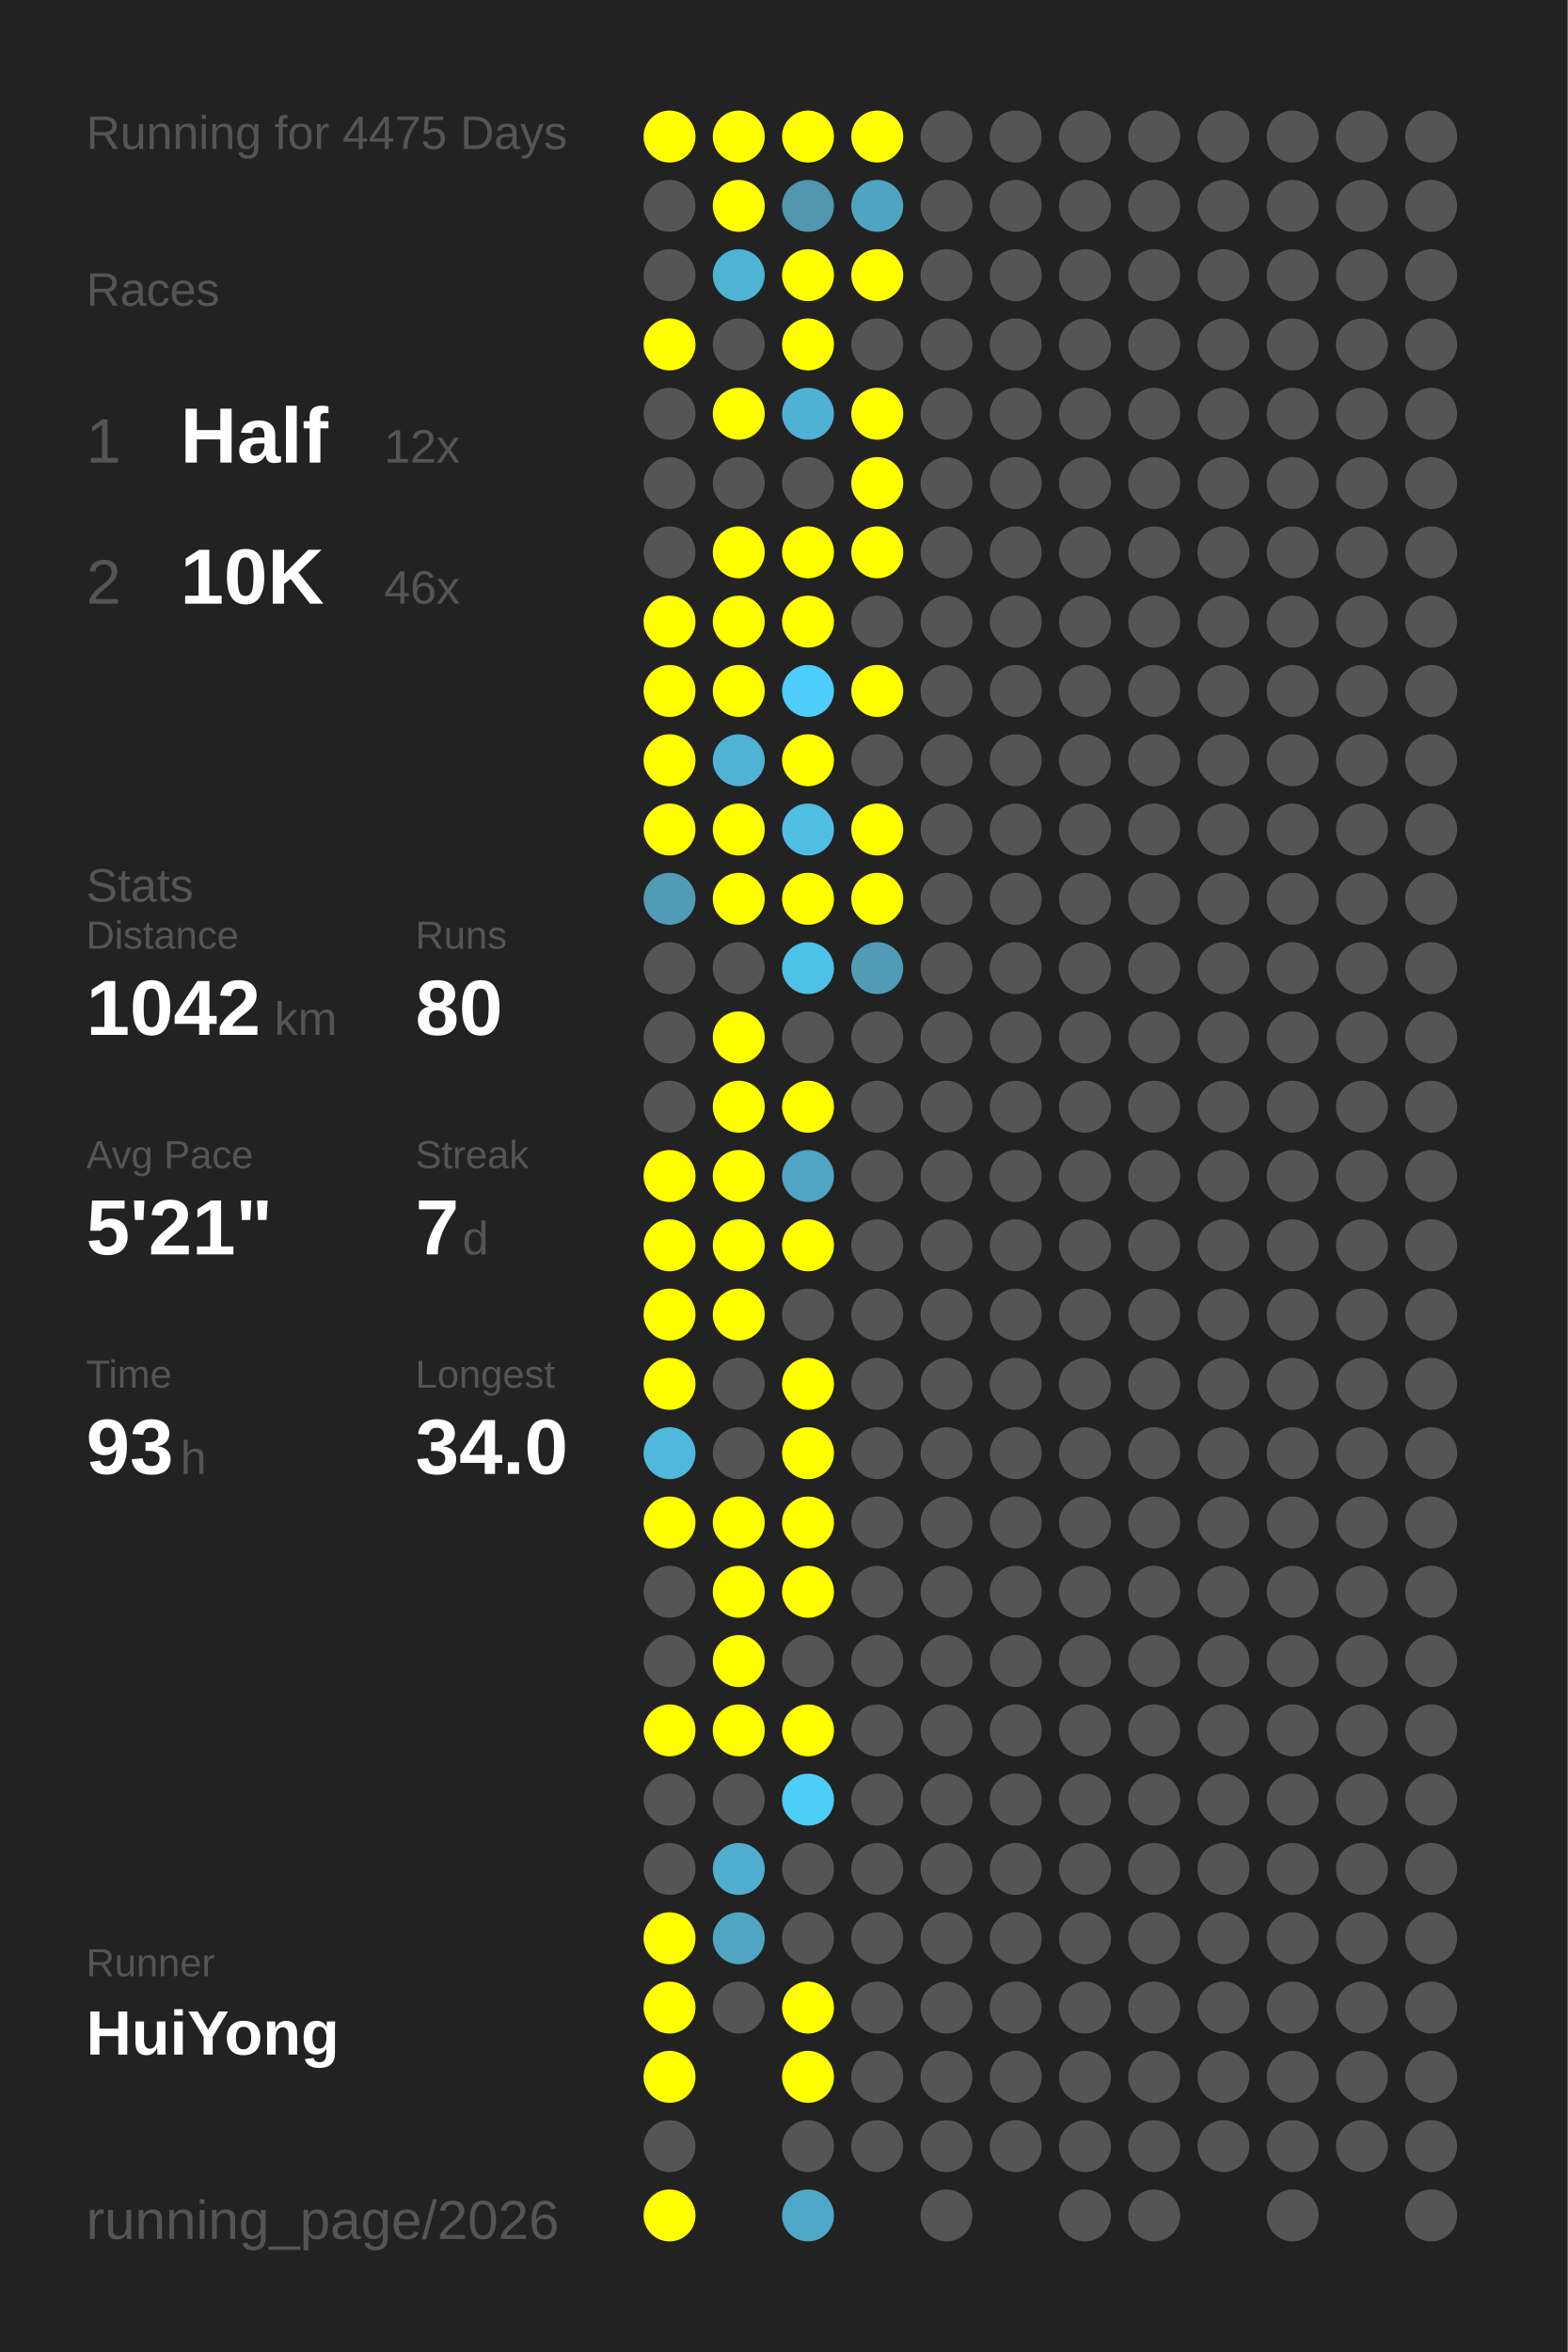
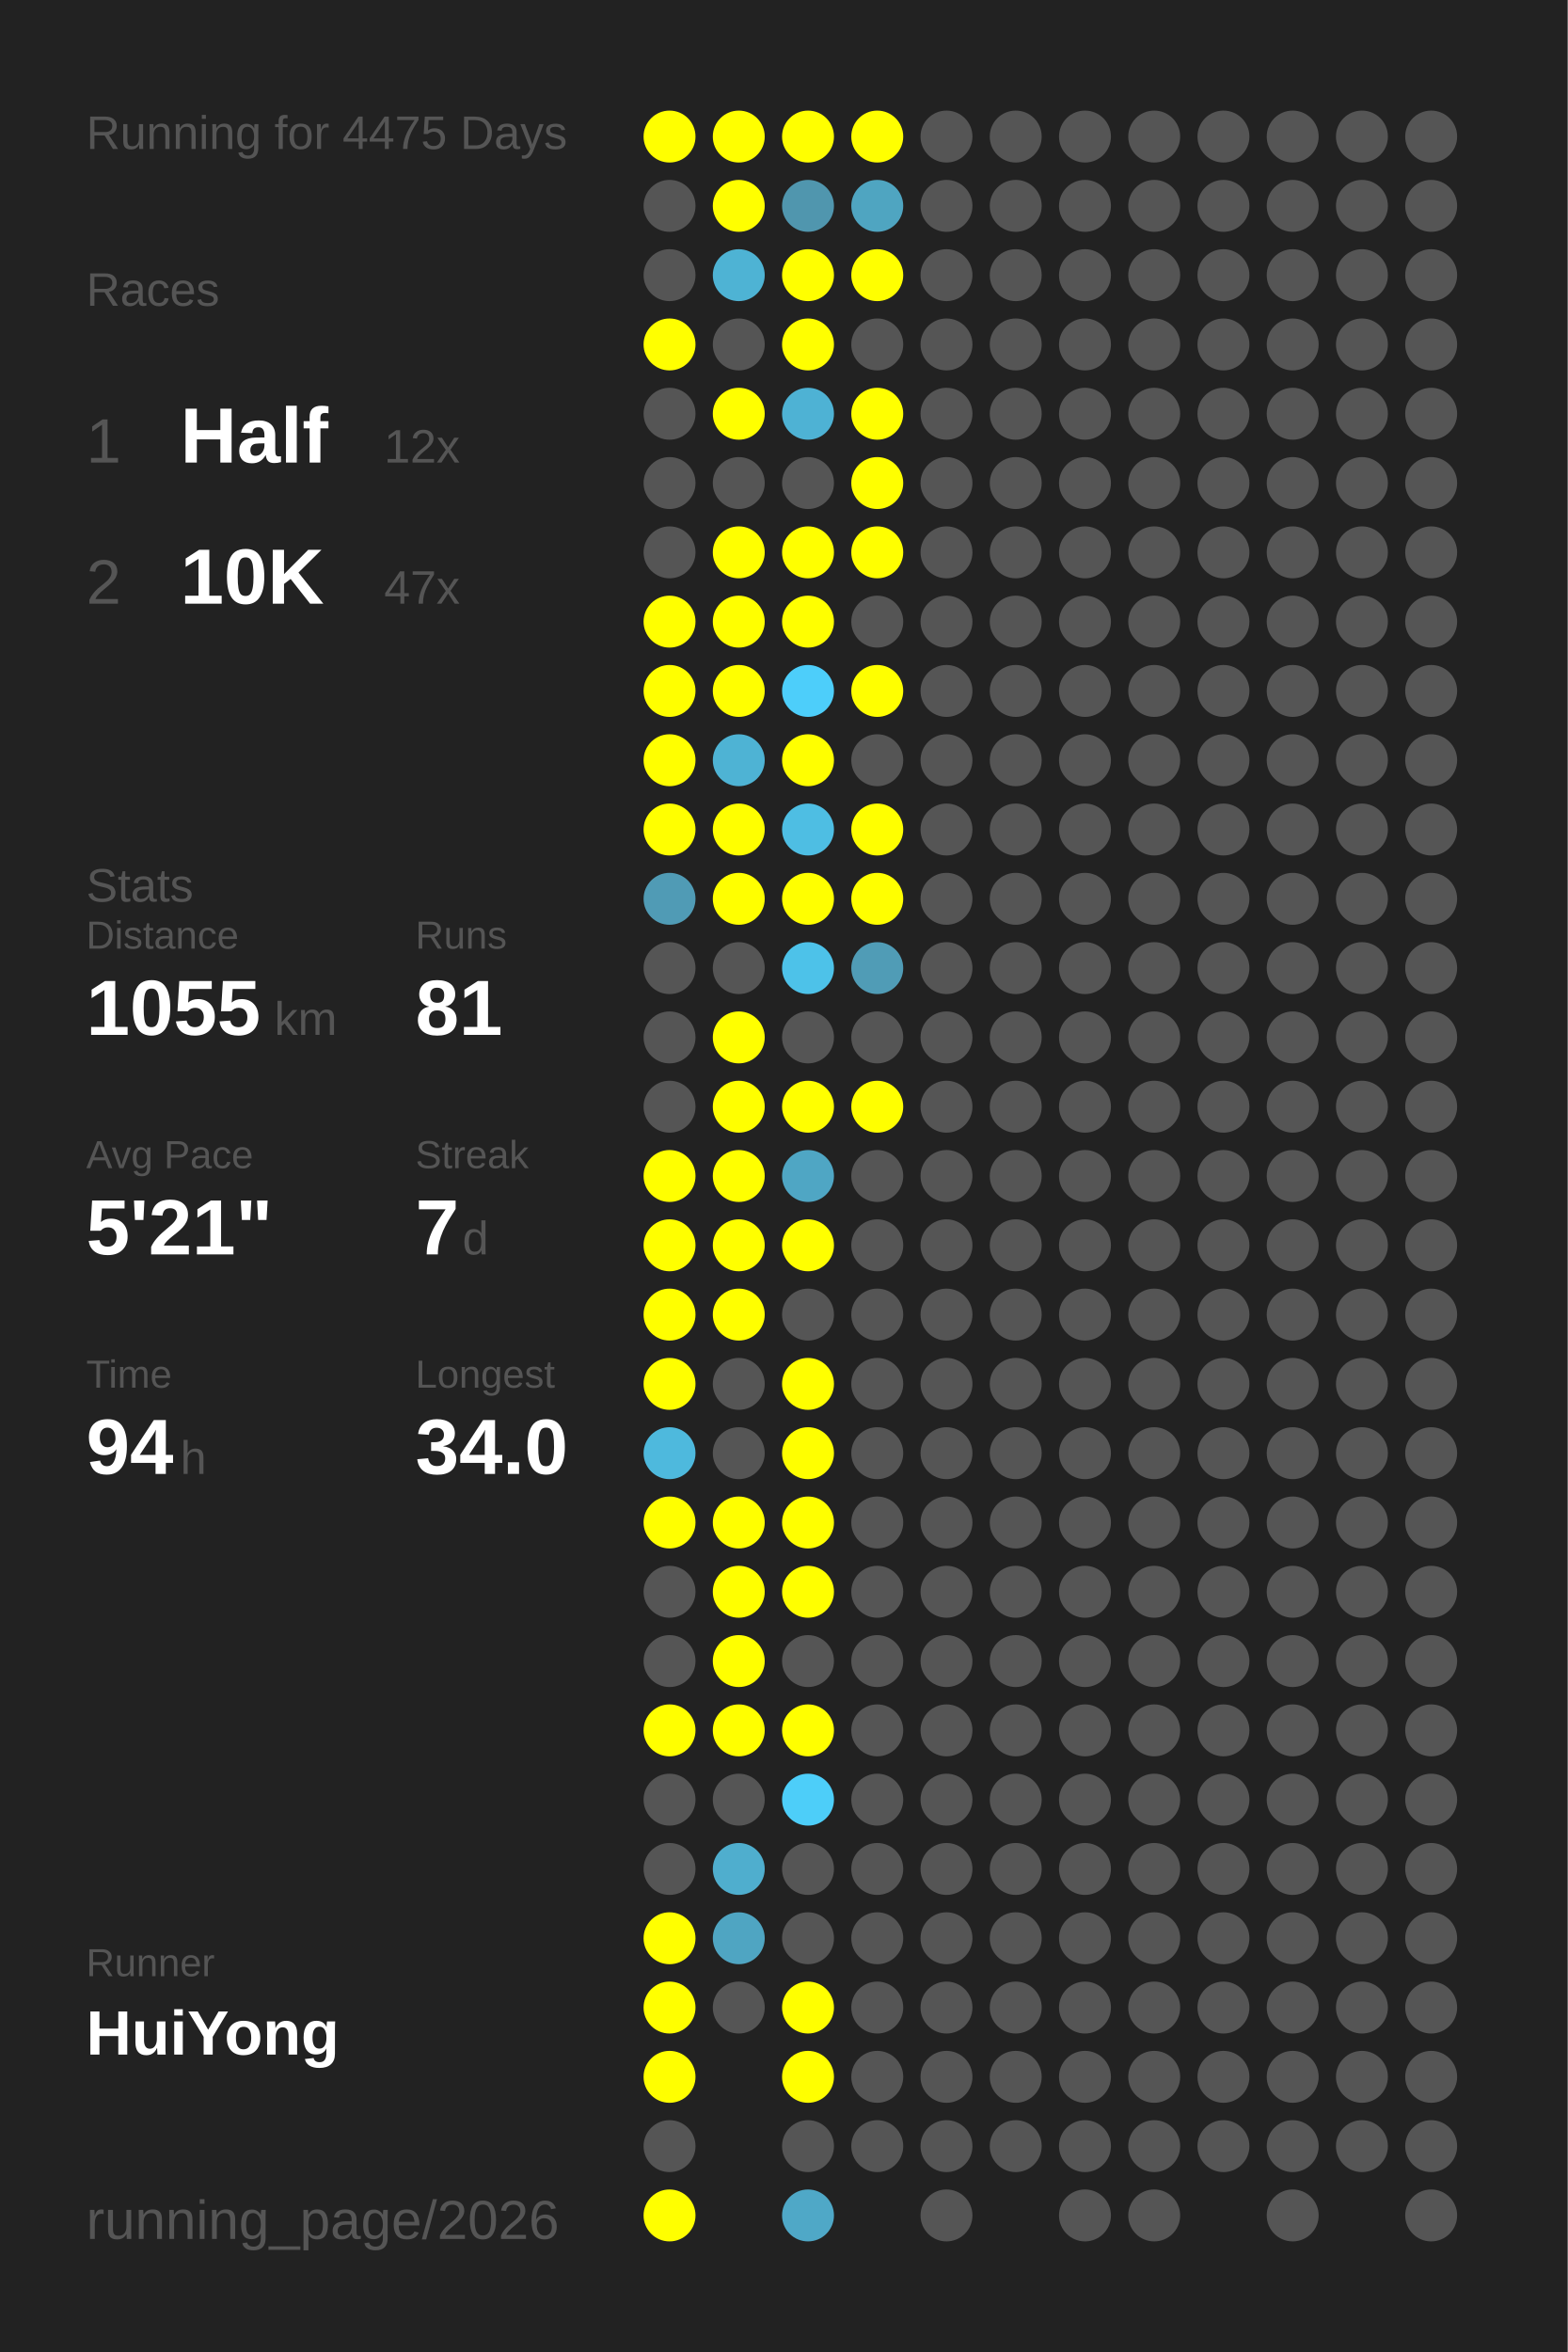
<svg xmlns="http://www.w3.org/2000/svg" baseProfile="full" height="300mm" version="1.1" viewBox="0,0,200,300" width="200mm">
  <defs />
  <rect fill="#222222" height="300" width="200" x="0" y="0" />
  <text fill="#555555" style="font-size:6px; font-family:Arial;" x="11" y="19">Running for 4475 Days</text>
  <text fill="#555555" style="font-size:6px; font-family:Arial;" x="11" y="39">Races</text>
  <text fill="#555555" style="font-size:8px; font-family:Arial;" x="11" y="59">1</text>
  <text fill="#FFFFFF" style="font-size:10px; font-family:Arial; font-weight:bold;" x="23" y="59">Half</text>
  <text fill="#555555" style="font-size:6px; font-family:Arial;" x="49" y="59">12x</text>
  <text fill="#555555" style="font-size:8px; font-family:Arial;" x="11" y="77">2</text>
  <text fill="#FFFFFF" style="font-size:10px; font-family:Arial; font-weight:bold;" x="23" y="77">10K</text>
-   <text fill="#555555" style="font-size:6px; font-family:Arial;" x="49" y="77">46x</text>
+   <text fill="#555555" style="font-size:6px; font-family:Arial;" x="49" y="77">47x</text>
  <text fill="#555555" style="font-size:6px; font-family:Arial;" x="11" y="115">Stats</text>
  <text fill="#555555" style="font-size:5px; font-family:Arial;" x="11" y="121">Distance</text>
-   <text fill="#FFFFFF" style="font-size:10px; font-family:Arial; font-weight:bold;" x="11" y="132">1042</text>
+   <text fill="#FFFFFF" style="font-size:10px; font-family:Arial; font-weight:bold;" x="11" y="132">1055</text>
  <text fill="#555555" style="font-size:6px; font-family:Arial;" x="35" y="132">km</text>
  <text fill="#555555" style="font-size:5px; font-family:Arial;" x="53" y="121">Runs</text>
-   <text fill="#FFFFFF" style="font-size:10px; font-family:Arial; font-weight:bold;" x="53" y="132">80</text>
+   <text fill="#FFFFFF" style="font-size:10px; font-family:Arial; font-weight:bold;" x="53" y="132">81</text>
  <text fill="#555555" style="font-size:5px; font-family:Arial;" x="11" y="149">Avg Pace</text>
  <text fill="#FFFFFF" style="font-size:10px; font-family:Arial; font-weight:bold;" x="11" y="160">5'21"</text>
  <text fill="#555555" style="font-size:5px; font-family:Arial;" x="53" y="149">Streak</text>
  <text fill="#FFFFFF" style="font-size:10px; font-family:Arial; font-weight:bold;" x="53" y="160">7</text>
  <text fill="#555555" style="font-size:6px; font-family:Arial;" x="59" y="160">d</text>
  <text fill="#555555" style="font-size:5px; font-family:Arial;" x="11" y="177">Time</text>
-   <text fill="#FFFFFF" style="font-size:10px; font-family:Arial; font-weight:bold;" x="11" y="188">93</text>
+   <text fill="#FFFFFF" style="font-size:10px; font-family:Arial; font-weight:bold;" x="11" y="188">94</text>
  <text fill="#555555" style="font-size:6px; font-family:Arial;" x="23" y="188">h</text>
  <text fill="#555555" style="font-size:5px; font-family:Arial;" x="53" y="177">Longest</text>
  <text fill="#FFFFFF" style="font-size:10px; font-family:Arial; font-weight:bold;" x="53" y="188">34.0</text>
  <text fill="#555555" style="font-size:5px; font-family:Arial;" x="11" y="252.065">Runner</text>
  <text fill="#FFFFFF" style="font-size:8px; font-family:Arial; font-weight:bold;" x="11" y="262.065">HuiYong</text>
  <text fill="#555555" style="font-size:7px; font-family:Arial;" x="11" y="285.581">running_page/2026</text>
  <circle cx="85.417" cy="17.419" fill="#FFFF00" r="3.312" />
  <circle cx="85.417" cy="26.258" fill="#555555" r="3.312" />
  <circle cx="85.417" cy="35.097" fill="#555555" r="3.312" />
  <circle cx="85.417" cy="43.935" fill="#FFFF00" r="3.312" />
  <circle cx="85.417" cy="52.774" fill="#555555" r="3.312" />
  <circle cx="85.417" cy="61.613" fill="#555555" r="3.312" />
  <circle cx="85.417" cy="70.452" fill="#555555" r="3.312" />
  <circle cx="85.417" cy="79.29" fill="#FFFF00" r="3.312" />
  <circle cx="85.417" cy="88.129" fill="#FFFF00" r="3.312" />
  <circle cx="85.417" cy="96.968" fill="#FFFF00" r="3.312" />
  <circle cx="85.417" cy="105.806" fill="#FFFF00" r="3.312" />
  <circle cx="85.417" cy="114.645" fill="#509bb5" r="3.312" />
  <circle cx="85.417" cy="123.484" fill="#555555" r="3.312" />
  <circle cx="85.417" cy="132.323" fill="#555555" r="3.312" />
  <circle cx="85.417" cy="141.161" fill="#555555" r="3.312" />
  <circle cx="85.417" cy="150" fill="#FFFF00" r="3.312" />
  <circle cx="85.417" cy="158.839" fill="#FFFF00" r="3.312" />
  <circle cx="85.417" cy="167.677" fill="#FFFF00" r="3.312" />
  <circle cx="85.417" cy="176.516" fill="#FFFF00" r="3.312" />
  <circle cx="85.417" cy="185.355" fill="#4eb9dd" r="3.312" />
  <circle cx="85.417" cy="194.194" fill="#FFFF00" r="3.312" />
  <circle cx="85.417" cy="203.032" fill="#555555" r="3.312" />
  <circle cx="85.417" cy="211.871" fill="#555555" r="3.312" />
  <circle cx="85.417" cy="220.71" fill="#FFFF00" r="3.312" />
  <circle cx="85.417" cy="229.548" fill="#555555" r="3.312" />
  <circle cx="85.417" cy="238.387" fill="#555555" r="3.312" />
  <circle cx="85.417" cy="247.226" fill="#FFFF00" r="3.312" />
  <circle cx="85.417" cy="256.065" fill="#FFFF00" r="3.312" />
  <circle cx="85.417" cy="264.903" fill="#FFFF00" r="3.312" />
  <circle cx="85.417" cy="273.742" fill="#555555" r="3.312" />
  <circle cx="85.417" cy="282.581" fill="#FFFF00" r="3.312" />
  <circle cx="94.25" cy="17.419" fill="#FFFF00" r="3.312" />
  <circle cx="94.25" cy="26.258" fill="#FFFF00" r="3.312" />
  <circle cx="94.25" cy="35.097" fill="#4eb3d4" r="3.312" />
  <circle cx="94.25" cy="43.935" fill="#555555" r="3.312" />
  <circle cx="94.25" cy="52.774" fill="#FFFF00" r="3.312" />
  <circle cx="94.25" cy="61.613" fill="#555555" r="3.312" />
  <circle cx="94.25" cy="70.452" fill="#FFFF00" r="3.312" />
  <circle cx="94.25" cy="79.29" fill="#FFFF00" r="3.312" />
  <circle cx="94.25" cy="88.129" fill="#FFFF00" r="3.312" />
  <circle cx="94.25" cy="96.968" fill="#4eb3d4" r="3.312" />
  <circle cx="94.25" cy="105.806" fill="#FFFF00" r="3.312" />
  <circle cx="94.25" cy="114.645" fill="#FFFF00" r="3.312" />
  <circle cx="94.25" cy="123.484" fill="#555555" r="3.312" />
  <circle cx="94.25" cy="132.323" fill="#FFFF00" r="3.312" />
  <circle cx="94.25" cy="141.161" fill="#FFFF00" r="3.312" />
  <circle cx="94.25" cy="150" fill="#FFFF00" r="3.312" />
  <circle cx="94.25" cy="158.839" fill="#FFFF00" r="3.312" />
  <circle cx="94.25" cy="167.677" fill="#FFFF00" r="3.312" />
  <circle cx="94.25" cy="176.516" fill="#555555" r="3.312" />
  <circle cx="94.25" cy="185.355" fill="#555555" r="3.312" />
  <circle cx="94.25" cy="194.194" fill="#FFFF00" r="3.312" />
  <circle cx="94.25" cy="203.032" fill="#FFFF00" r="3.312" />
  <circle cx="94.25" cy="211.871" fill="#FFFF00" r="3.312" />
  <circle cx="94.25" cy="220.71" fill="#FFFF00" r="3.312" />
  <circle cx="94.25" cy="229.548" fill="#555555" r="3.312" />
  <circle cx="94.25" cy="238.387" fill="#4faece" r="3.312" />
  <circle cx="94.25" cy="247.226" fill="#4fa5c2" r="3.312" />
  <circle cx="94.25" cy="256.065" fill="#555555" r="3.312" />
  <circle cx="103.083" cy="17.419" fill="#FFFF00" r="3.312" />
  <circle cx="103.083" cy="26.258" fill="#5096ae" r="3.312" />
  <circle cx="103.083" cy="35.097" fill="#FFFF00" r="3.312" />
  <circle cx="103.083" cy="43.935" fill="#FFFF00" r="3.312" />
  <circle cx="103.083" cy="52.774" fill="#4eb2d4" r="3.312" />
  <circle cx="103.083" cy="61.613" fill="#555555" r="3.312" />
  <circle cx="103.083" cy="70.452" fill="#FFFF00" r="3.312" />
  <circle cx="103.083" cy="79.29" fill="#FFFF00" r="3.312" />
  <circle cx="103.083" cy="88.129" fill="#4dcefa" r="3.312" />
  <circle cx="103.083" cy="96.968" fill="#FFFF00" r="3.312" />
  <circle cx="103.083" cy="105.806" fill="#4ebee3" r="3.312" />
  <circle cx="103.083" cy="114.645" fill="#FFFF00" r="3.312" />
  <circle cx="103.083" cy="123.484" fill="#4dc2e9" r="3.312" />
  <circle cx="103.083" cy="132.323" fill="#555555" r="3.312" />
  <circle cx="103.083" cy="141.161" fill="#FFFF00" r="3.312" />
  <circle cx="103.083" cy="150" fill="#4fa6c4" r="3.312" />
  <circle cx="103.083" cy="158.839" fill="#FFFF00" r="3.312" />
  <circle cx="103.083" cy="167.677" fill="#555555" r="3.312" />
  <circle cx="103.083" cy="176.516" fill="#FFFF00" r="3.312" />
  <circle cx="103.083" cy="185.355" fill="#FFFF00" r="3.312" />
  <circle cx="103.083" cy="194.194" fill="#FFFF00" r="3.312" />
  <circle cx="103.083" cy="203.032" fill="#FFFF00" r="3.312" />
  <circle cx="103.083" cy="211.871" fill="#555555" r="3.312" />
  <circle cx="103.083" cy="220.71" fill="#FFFF00" r="3.312" />
  <circle cx="103.083" cy="229.548" fill="#4dcef9" r="3.312" />
  <circle cx="103.083" cy="238.387" fill="#555555" r="3.312" />
  <circle cx="103.083" cy="247.226" fill="#555555" r="3.312" />
  <circle cx="103.083" cy="256.065" fill="#FFFF00" r="3.312" />
  <circle cx="103.083" cy="264.903" fill="#FFFF00" r="3.312" />
  <circle cx="103.083" cy="273.742" fill="#555555" r="3.312" />
  <circle cx="103.083" cy="282.581" fill="#4fa8c7" r="3.312" />
  <circle cx="111.917" cy="17.419" fill="#FFFF00" r="3.312" />
  <circle cx="111.917" cy="26.258" fill="#4fa5c1" r="3.312" />
  <circle cx="111.917" cy="35.097" fill="#FFFF00" r="3.312" />
  <circle cx="111.917" cy="43.935" fill="#555555" r="3.312" />
  <circle cx="111.917" cy="52.774" fill="#FFFF00" r="3.312" />
  <circle cx="111.917" cy="61.613" fill="#FFFF00" r="3.312" />
  <circle cx="111.917" cy="70.452" fill="#FFFF00" r="3.312" />
  <circle cx="111.917" cy="79.29" fill="#555555" r="3.312" />
  <circle cx="111.917" cy="88.129" fill="#FFFF00" r="3.312" />
  <circle cx="111.917" cy="96.968" fill="#555555" r="3.312" />
  <circle cx="111.917" cy="105.806" fill="#FFFF00" r="3.312" />
  <circle cx="111.917" cy="114.645" fill="#FFFF00" r="3.312" />
  <circle cx="111.917" cy="123.484" fill="#509cb6" r="3.312" />
  <circle cx="111.917" cy="132.323" fill="#555555" r="3.312" />
-   <circle cx="111.917" cy="141.161" fill="#555555" r="3.312" />
+   <circle cx="111.917" cy="141.161" fill="#FFFF00" r="3.312" />
  <circle cx="111.917" cy="150" fill="#555555" r="3.312" />
  <circle cx="111.917" cy="158.839" fill="#555555" r="3.312" />
  <circle cx="111.917" cy="167.677" fill="#555555" r="3.312" />
  <circle cx="111.917" cy="176.516" fill="#555555" r="3.312" />
  <circle cx="111.917" cy="185.355" fill="#555555" r="3.312" />
  <circle cx="111.917" cy="194.194" fill="#555555" r="3.312" />
  <circle cx="111.917" cy="203.032" fill="#555555" r="3.312" />
  <circle cx="111.917" cy="211.871" fill="#555555" r="3.312" />
  <circle cx="111.917" cy="220.71" fill="#555555" r="3.312" />
  <circle cx="111.917" cy="229.548" fill="#555555" r="3.312" />
  <circle cx="111.917" cy="238.387" fill="#555555" r="3.312" />
  <circle cx="111.917" cy="247.226" fill="#555555" r="3.312" />
  <circle cx="111.917" cy="256.065" fill="#555555" r="3.312" />
  <circle cx="111.917" cy="264.903" fill="#555555" r="3.312" />
  <circle cx="111.917" cy="273.742" fill="#555555" r="3.312" />
  <circle cx="120.75" cy="17.419" fill="#555555" r="3.312" />
  <circle cx="120.75" cy="26.258" fill="#555555" r="3.312" />
  <circle cx="120.75" cy="35.097" fill="#555555" r="3.312" />
  <circle cx="120.75" cy="43.935" fill="#555555" r="3.312" />
  <circle cx="120.75" cy="52.774" fill="#555555" r="3.312" />
  <circle cx="120.75" cy="61.613" fill="#555555" r="3.312" />
  <circle cx="120.75" cy="70.452" fill="#555555" r="3.312" />
  <circle cx="120.75" cy="79.29" fill="#555555" r="3.312" />
  <circle cx="120.75" cy="88.129" fill="#555555" r="3.312" />
  <circle cx="120.75" cy="96.968" fill="#555555" r="3.312" />
  <circle cx="120.75" cy="105.806" fill="#555555" r="3.312" />
  <circle cx="120.75" cy="114.645" fill="#555555" r="3.312" />
  <circle cx="120.75" cy="123.484" fill="#555555" r="3.312" />
  <circle cx="120.75" cy="132.323" fill="#555555" r="3.312" />
  <circle cx="120.75" cy="141.161" fill="#555555" r="3.312" />
  <circle cx="120.75" cy="150" fill="#555555" r="3.312" />
  <circle cx="120.75" cy="158.839" fill="#555555" r="3.312" />
  <circle cx="120.75" cy="167.677" fill="#555555" r="3.312" />
  <circle cx="120.75" cy="176.516" fill="#555555" r="3.312" />
  <circle cx="120.75" cy="185.355" fill="#555555" r="3.312" />
  <circle cx="120.75" cy="194.194" fill="#555555" r="3.312" />
  <circle cx="120.75" cy="203.032" fill="#555555" r="3.312" />
  <circle cx="120.75" cy="211.871" fill="#555555" r="3.312" />
  <circle cx="120.75" cy="220.71" fill="#555555" r="3.312" />
  <circle cx="120.75" cy="229.548" fill="#555555" r="3.312" />
  <circle cx="120.75" cy="238.387" fill="#555555" r="3.312" />
  <circle cx="120.75" cy="247.226" fill="#555555" r="3.312" />
  <circle cx="120.75" cy="256.065" fill="#555555" r="3.312" />
  <circle cx="120.75" cy="264.903" fill="#555555" r="3.312" />
  <circle cx="120.75" cy="273.742" fill="#555555" r="3.312" />
  <circle cx="120.75" cy="282.581" fill="#555555" r="3.312" />
  <circle cx="129.583" cy="17.419" fill="#555555" r="3.312" />
  <circle cx="129.583" cy="26.258" fill="#555555" r="3.312" />
  <circle cx="129.583" cy="35.097" fill="#555555" r="3.312" />
  <circle cx="129.583" cy="43.935" fill="#555555" r="3.312" />
  <circle cx="129.583" cy="52.774" fill="#555555" r="3.312" />
  <circle cx="129.583" cy="61.613" fill="#555555" r="3.312" />
  <circle cx="129.583" cy="70.452" fill="#555555" r="3.312" />
  <circle cx="129.583" cy="79.29" fill="#555555" r="3.312" />
  <circle cx="129.583" cy="88.129" fill="#555555" r="3.312" />
  <circle cx="129.583" cy="96.968" fill="#555555" r="3.312" />
  <circle cx="129.583" cy="105.806" fill="#555555" r="3.312" />
  <circle cx="129.583" cy="114.645" fill="#555555" r="3.312" />
  <circle cx="129.583" cy="123.484" fill="#555555" r="3.312" />
  <circle cx="129.583" cy="132.323" fill="#555555" r="3.312" />
  <circle cx="129.583" cy="141.161" fill="#555555" r="3.312" />
  <circle cx="129.583" cy="150" fill="#555555" r="3.312" />
  <circle cx="129.583" cy="158.839" fill="#555555" r="3.312" />
  <circle cx="129.583" cy="167.677" fill="#555555" r="3.312" />
  <circle cx="129.583" cy="176.516" fill="#555555" r="3.312" />
  <circle cx="129.583" cy="185.355" fill="#555555" r="3.312" />
  <circle cx="129.583" cy="194.194" fill="#555555" r="3.312" />
  <circle cx="129.583" cy="203.032" fill="#555555" r="3.312" />
  <circle cx="129.583" cy="211.871" fill="#555555" r="3.312" />
  <circle cx="129.583" cy="220.71" fill="#555555" r="3.312" />
  <circle cx="129.583" cy="229.548" fill="#555555" r="3.312" />
  <circle cx="129.583" cy="238.387" fill="#555555" r="3.312" />
  <circle cx="129.583" cy="247.226" fill="#555555" r="3.312" />
  <circle cx="129.583" cy="256.065" fill="#555555" r="3.312" />
  <circle cx="129.583" cy="264.903" fill="#555555" r="3.312" />
  <circle cx="129.583" cy="273.742" fill="#555555" r="3.312" />
  <circle cx="138.417" cy="17.419" fill="#555555" r="3.312" />
  <circle cx="138.417" cy="26.258" fill="#555555" r="3.312" />
  <circle cx="138.417" cy="35.097" fill="#555555" r="3.312" />
  <circle cx="138.417" cy="43.935" fill="#555555" r="3.312" />
  <circle cx="138.417" cy="52.774" fill="#555555" r="3.312" />
  <circle cx="138.417" cy="61.613" fill="#555555" r="3.312" />
  <circle cx="138.417" cy="70.452" fill="#555555" r="3.312" />
  <circle cx="138.417" cy="79.29" fill="#555555" r="3.312" />
  <circle cx="138.417" cy="88.129" fill="#555555" r="3.312" />
  <circle cx="138.417" cy="96.968" fill="#555555" r="3.312" />
  <circle cx="138.417" cy="105.806" fill="#555555" r="3.312" />
  <circle cx="138.417" cy="114.645" fill="#555555" r="3.312" />
  <circle cx="138.417" cy="123.484" fill="#555555" r="3.312" />
  <circle cx="138.417" cy="132.323" fill="#555555" r="3.312" />
  <circle cx="138.417" cy="141.161" fill="#555555" r="3.312" />
  <circle cx="138.417" cy="150" fill="#555555" r="3.312" />
  <circle cx="138.417" cy="158.839" fill="#555555" r="3.312" />
  <circle cx="138.417" cy="167.677" fill="#555555" r="3.312" />
  <circle cx="138.417" cy="176.516" fill="#555555" r="3.312" />
  <circle cx="138.417" cy="185.355" fill="#555555" r="3.312" />
  <circle cx="138.417" cy="194.194" fill="#555555" r="3.312" />
  <circle cx="138.417" cy="203.032" fill="#555555" r="3.312" />
  <circle cx="138.417" cy="211.871" fill="#555555" r="3.312" />
  <circle cx="138.417" cy="220.71" fill="#555555" r="3.312" />
  <circle cx="138.417" cy="229.548" fill="#555555" r="3.312" />
  <circle cx="138.417" cy="238.387" fill="#555555" r="3.312" />
  <circle cx="138.417" cy="247.226" fill="#555555" r="3.312" />
  <circle cx="138.417" cy="256.065" fill="#555555" r="3.312" />
  <circle cx="138.417" cy="264.903" fill="#555555" r="3.312" />
  <circle cx="138.417" cy="273.742" fill="#555555" r="3.312" />
  <circle cx="138.417" cy="282.581" fill="#555555" r="3.312" />
  <circle cx="147.25" cy="17.419" fill="#555555" r="3.312" />
  <circle cx="147.25" cy="26.258" fill="#555555" r="3.312" />
  <circle cx="147.25" cy="35.097" fill="#555555" r="3.312" />
  <circle cx="147.25" cy="43.935" fill="#555555" r="3.312" />
  <circle cx="147.25" cy="52.774" fill="#555555" r="3.312" />
  <circle cx="147.25" cy="61.613" fill="#555555" r="3.312" />
  <circle cx="147.25" cy="70.452" fill="#555555" r="3.312" />
  <circle cx="147.25" cy="79.29" fill="#555555" r="3.312" />
  <circle cx="147.25" cy="88.129" fill="#555555" r="3.312" />
  <circle cx="147.25" cy="96.968" fill="#555555" r="3.312" />
  <circle cx="147.25" cy="105.806" fill="#555555" r="3.312" />
  <circle cx="147.25" cy="114.645" fill="#555555" r="3.312" />
  <circle cx="147.25" cy="123.484" fill="#555555" r="3.312" />
  <circle cx="147.25" cy="132.323" fill="#555555" r="3.312" />
  <circle cx="147.25" cy="141.161" fill="#555555" r="3.312" />
  <circle cx="147.25" cy="150" fill="#555555" r="3.312" />
  <circle cx="147.25" cy="158.839" fill="#555555" r="3.312" />
  <circle cx="147.25" cy="167.677" fill="#555555" r="3.312" />
  <circle cx="147.25" cy="176.516" fill="#555555" r="3.312" />
  <circle cx="147.25" cy="185.355" fill="#555555" r="3.312" />
  <circle cx="147.25" cy="194.194" fill="#555555" r="3.312" />
  <circle cx="147.25" cy="203.032" fill="#555555" r="3.312" />
  <circle cx="147.25" cy="211.871" fill="#555555" r="3.312" />
  <circle cx="147.25" cy="220.71" fill="#555555" r="3.312" />
  <circle cx="147.25" cy="229.548" fill="#555555" r="3.312" />
  <circle cx="147.25" cy="238.387" fill="#555555" r="3.312" />
  <circle cx="147.25" cy="247.226" fill="#555555" r="3.312" />
  <circle cx="147.25" cy="256.065" fill="#555555" r="3.312" />
  <circle cx="147.25" cy="264.903" fill="#555555" r="3.312" />
  <circle cx="147.25" cy="273.742" fill="#555555" r="3.312" />
  <circle cx="147.25" cy="282.581" fill="#555555" r="3.312" />
  <circle cx="156.083" cy="17.419" fill="#555555" r="3.312" />
  <circle cx="156.083" cy="26.258" fill="#555555" r="3.312" />
  <circle cx="156.083" cy="35.097" fill="#555555" r="3.312" />
  <circle cx="156.083" cy="43.935" fill="#555555" r="3.312" />
  <circle cx="156.083" cy="52.774" fill="#555555" r="3.312" />
  <circle cx="156.083" cy="61.613" fill="#555555" r="3.312" />
  <circle cx="156.083" cy="70.452" fill="#555555" r="3.312" />
  <circle cx="156.083" cy="79.29" fill="#555555" r="3.312" />
  <circle cx="156.083" cy="88.129" fill="#555555" r="3.312" />
  <circle cx="156.083" cy="96.968" fill="#555555" r="3.312" />
  <circle cx="156.083" cy="105.806" fill="#555555" r="3.312" />
  <circle cx="156.083" cy="114.645" fill="#555555" r="3.312" />
  <circle cx="156.083" cy="123.484" fill="#555555" r="3.312" />
  <circle cx="156.083" cy="132.323" fill="#555555" r="3.312" />
  <circle cx="156.083" cy="141.161" fill="#555555" r="3.312" />
  <circle cx="156.083" cy="150" fill="#555555" r="3.312" />
  <circle cx="156.083" cy="158.839" fill="#555555" r="3.312" />
  <circle cx="156.083" cy="167.677" fill="#555555" r="3.312" />
  <circle cx="156.083" cy="176.516" fill="#555555" r="3.312" />
  <circle cx="156.083" cy="185.355" fill="#555555" r="3.312" />
  <circle cx="156.083" cy="194.194" fill="#555555" r="3.312" />
  <circle cx="156.083" cy="203.032" fill="#555555" r="3.312" />
  <circle cx="156.083" cy="211.871" fill="#555555" r="3.312" />
  <circle cx="156.083" cy="220.71" fill="#555555" r="3.312" />
  <circle cx="156.083" cy="229.548" fill="#555555" r="3.312" />
  <circle cx="156.083" cy="238.387" fill="#555555" r="3.312" />
  <circle cx="156.083" cy="247.226" fill="#555555" r="3.312" />
  <circle cx="156.083" cy="256.065" fill="#555555" r="3.312" />
  <circle cx="156.083" cy="264.903" fill="#555555" r="3.312" />
  <circle cx="156.083" cy="273.742" fill="#555555" r="3.312" />
  <circle cx="164.917" cy="17.419" fill="#555555" r="3.312" />
  <circle cx="164.917" cy="26.258" fill="#555555" r="3.312" />
  <circle cx="164.917" cy="35.097" fill="#555555" r="3.312" />
  <circle cx="164.917" cy="43.935" fill="#555555" r="3.312" />
  <circle cx="164.917" cy="52.774" fill="#555555" r="3.312" />
  <circle cx="164.917" cy="61.613" fill="#555555" r="3.312" />
  <circle cx="164.917" cy="70.452" fill="#555555" r="3.312" />
  <circle cx="164.917" cy="79.29" fill="#555555" r="3.312" />
  <circle cx="164.917" cy="88.129" fill="#555555" r="3.312" />
  <circle cx="164.917" cy="96.968" fill="#555555" r="3.312" />
  <circle cx="164.917" cy="105.806" fill="#555555" r="3.312" />
  <circle cx="164.917" cy="114.645" fill="#555555" r="3.312" />
  <circle cx="164.917" cy="123.484" fill="#555555" r="3.312" />
  <circle cx="164.917" cy="132.323" fill="#555555" r="3.312" />
  <circle cx="164.917" cy="141.161" fill="#555555" r="3.312" />
  <circle cx="164.917" cy="150" fill="#555555" r="3.312" />
  <circle cx="164.917" cy="158.839" fill="#555555" r="3.312" />
  <circle cx="164.917" cy="167.677" fill="#555555" r="3.312" />
  <circle cx="164.917" cy="176.516" fill="#555555" r="3.312" />
  <circle cx="164.917" cy="185.355" fill="#555555" r="3.312" />
  <circle cx="164.917" cy="194.194" fill="#555555" r="3.312" />
  <circle cx="164.917" cy="203.032" fill="#555555" r="3.312" />
  <circle cx="164.917" cy="211.871" fill="#555555" r="3.312" />
  <circle cx="164.917" cy="220.71" fill="#555555" r="3.312" />
  <circle cx="164.917" cy="229.548" fill="#555555" r="3.312" />
  <circle cx="164.917" cy="238.387" fill="#555555" r="3.312" />
  <circle cx="164.917" cy="247.226" fill="#555555" r="3.312" />
  <circle cx="164.917" cy="256.065" fill="#555555" r="3.312" />
  <circle cx="164.917" cy="264.903" fill="#555555" r="3.312" />
  <circle cx="164.917" cy="273.742" fill="#555555" r="3.312" />
  <circle cx="164.917" cy="282.581" fill="#555555" r="3.312" />
  <circle cx="173.75" cy="17.419" fill="#555555" r="3.312" />
  <circle cx="173.75" cy="26.258" fill="#555555" r="3.312" />
  <circle cx="173.75" cy="35.097" fill="#555555" r="3.312" />
  <circle cx="173.75" cy="43.935" fill="#555555" r="3.312" />
  <circle cx="173.75" cy="52.774" fill="#555555" r="3.312" />
  <circle cx="173.75" cy="61.613" fill="#555555" r="3.312" />
  <circle cx="173.75" cy="70.452" fill="#555555" r="3.312" />
  <circle cx="173.75" cy="79.29" fill="#555555" r="3.312" />
  <circle cx="173.75" cy="88.129" fill="#555555" r="3.312" />
  <circle cx="173.75" cy="96.968" fill="#555555" r="3.312" />
  <circle cx="173.75" cy="105.806" fill="#555555" r="3.312" />
  <circle cx="173.75" cy="114.645" fill="#555555" r="3.312" />
  <circle cx="173.75" cy="123.484" fill="#555555" r="3.312" />
  <circle cx="173.75" cy="132.323" fill="#555555" r="3.312" />
  <circle cx="173.75" cy="141.161" fill="#555555" r="3.312" />
  <circle cx="173.75" cy="150" fill="#555555" r="3.312" />
  <circle cx="173.75" cy="158.839" fill="#555555" r="3.312" />
  <circle cx="173.75" cy="167.677" fill="#555555" r="3.312" />
  <circle cx="173.75" cy="176.516" fill="#555555" r="3.312" />
  <circle cx="173.75" cy="185.355" fill="#555555" r="3.312" />
  <circle cx="173.75" cy="194.194" fill="#555555" r="3.312" />
  <circle cx="173.75" cy="203.032" fill="#555555" r="3.312" />
  <circle cx="173.75" cy="211.871" fill="#555555" r="3.312" />
  <circle cx="173.75" cy="220.71" fill="#555555" r="3.312" />
  <circle cx="173.75" cy="229.548" fill="#555555" r="3.312" />
  <circle cx="173.75" cy="238.387" fill="#555555" r="3.312" />
  <circle cx="173.75" cy="247.226" fill="#555555" r="3.312" />
  <circle cx="173.75" cy="256.065" fill="#555555" r="3.312" />
  <circle cx="173.75" cy="264.903" fill="#555555" r="3.312" />
  <circle cx="173.75" cy="273.742" fill="#555555" r="3.312" />
  <circle cx="182.583" cy="17.419" fill="#555555" r="3.312" />
  <circle cx="182.583" cy="26.258" fill="#555555" r="3.312" />
  <circle cx="182.583" cy="35.097" fill="#555555" r="3.312" />
  <circle cx="182.583" cy="43.935" fill="#555555" r="3.312" />
  <circle cx="182.583" cy="52.774" fill="#555555" r="3.312" />
  <circle cx="182.583" cy="61.613" fill="#555555" r="3.312" />
  <circle cx="182.583" cy="70.452" fill="#555555" r="3.312" />
  <circle cx="182.583" cy="79.29" fill="#555555" r="3.312" />
  <circle cx="182.583" cy="88.129" fill="#555555" r="3.312" />
  <circle cx="182.583" cy="96.968" fill="#555555" r="3.312" />
  <circle cx="182.583" cy="105.806" fill="#555555" r="3.312" />
  <circle cx="182.583" cy="114.645" fill="#555555" r="3.312" />
  <circle cx="182.583" cy="123.484" fill="#555555" r="3.312" />
  <circle cx="182.583" cy="132.323" fill="#555555" r="3.312" />
  <circle cx="182.583" cy="141.161" fill="#555555" r="3.312" />
  <circle cx="182.583" cy="150" fill="#555555" r="3.312" />
  <circle cx="182.583" cy="158.839" fill="#555555" r="3.312" />
  <circle cx="182.583" cy="167.677" fill="#555555" r="3.312" />
  <circle cx="182.583" cy="176.516" fill="#555555" r="3.312" />
  <circle cx="182.583" cy="185.355" fill="#555555" r="3.312" />
  <circle cx="182.583" cy="194.194" fill="#555555" r="3.312" />
  <circle cx="182.583" cy="203.032" fill="#555555" r="3.312" />
  <circle cx="182.583" cy="211.871" fill="#555555" r="3.312" />
  <circle cx="182.583" cy="220.71" fill="#555555" r="3.312" />
  <circle cx="182.583" cy="229.548" fill="#555555" r="3.312" />
  <circle cx="182.583" cy="238.387" fill="#555555" r="3.312" />
  <circle cx="182.583" cy="247.226" fill="#555555" r="3.312" />
  <circle cx="182.583" cy="256.065" fill="#555555" r="3.312" />
  <circle cx="182.583" cy="264.903" fill="#555555" r="3.312" />
  <circle cx="182.583" cy="273.742" fill="#555555" r="3.312" />
  <circle cx="182.583" cy="282.581" fill="#555555" r="3.312" />
</svg>
